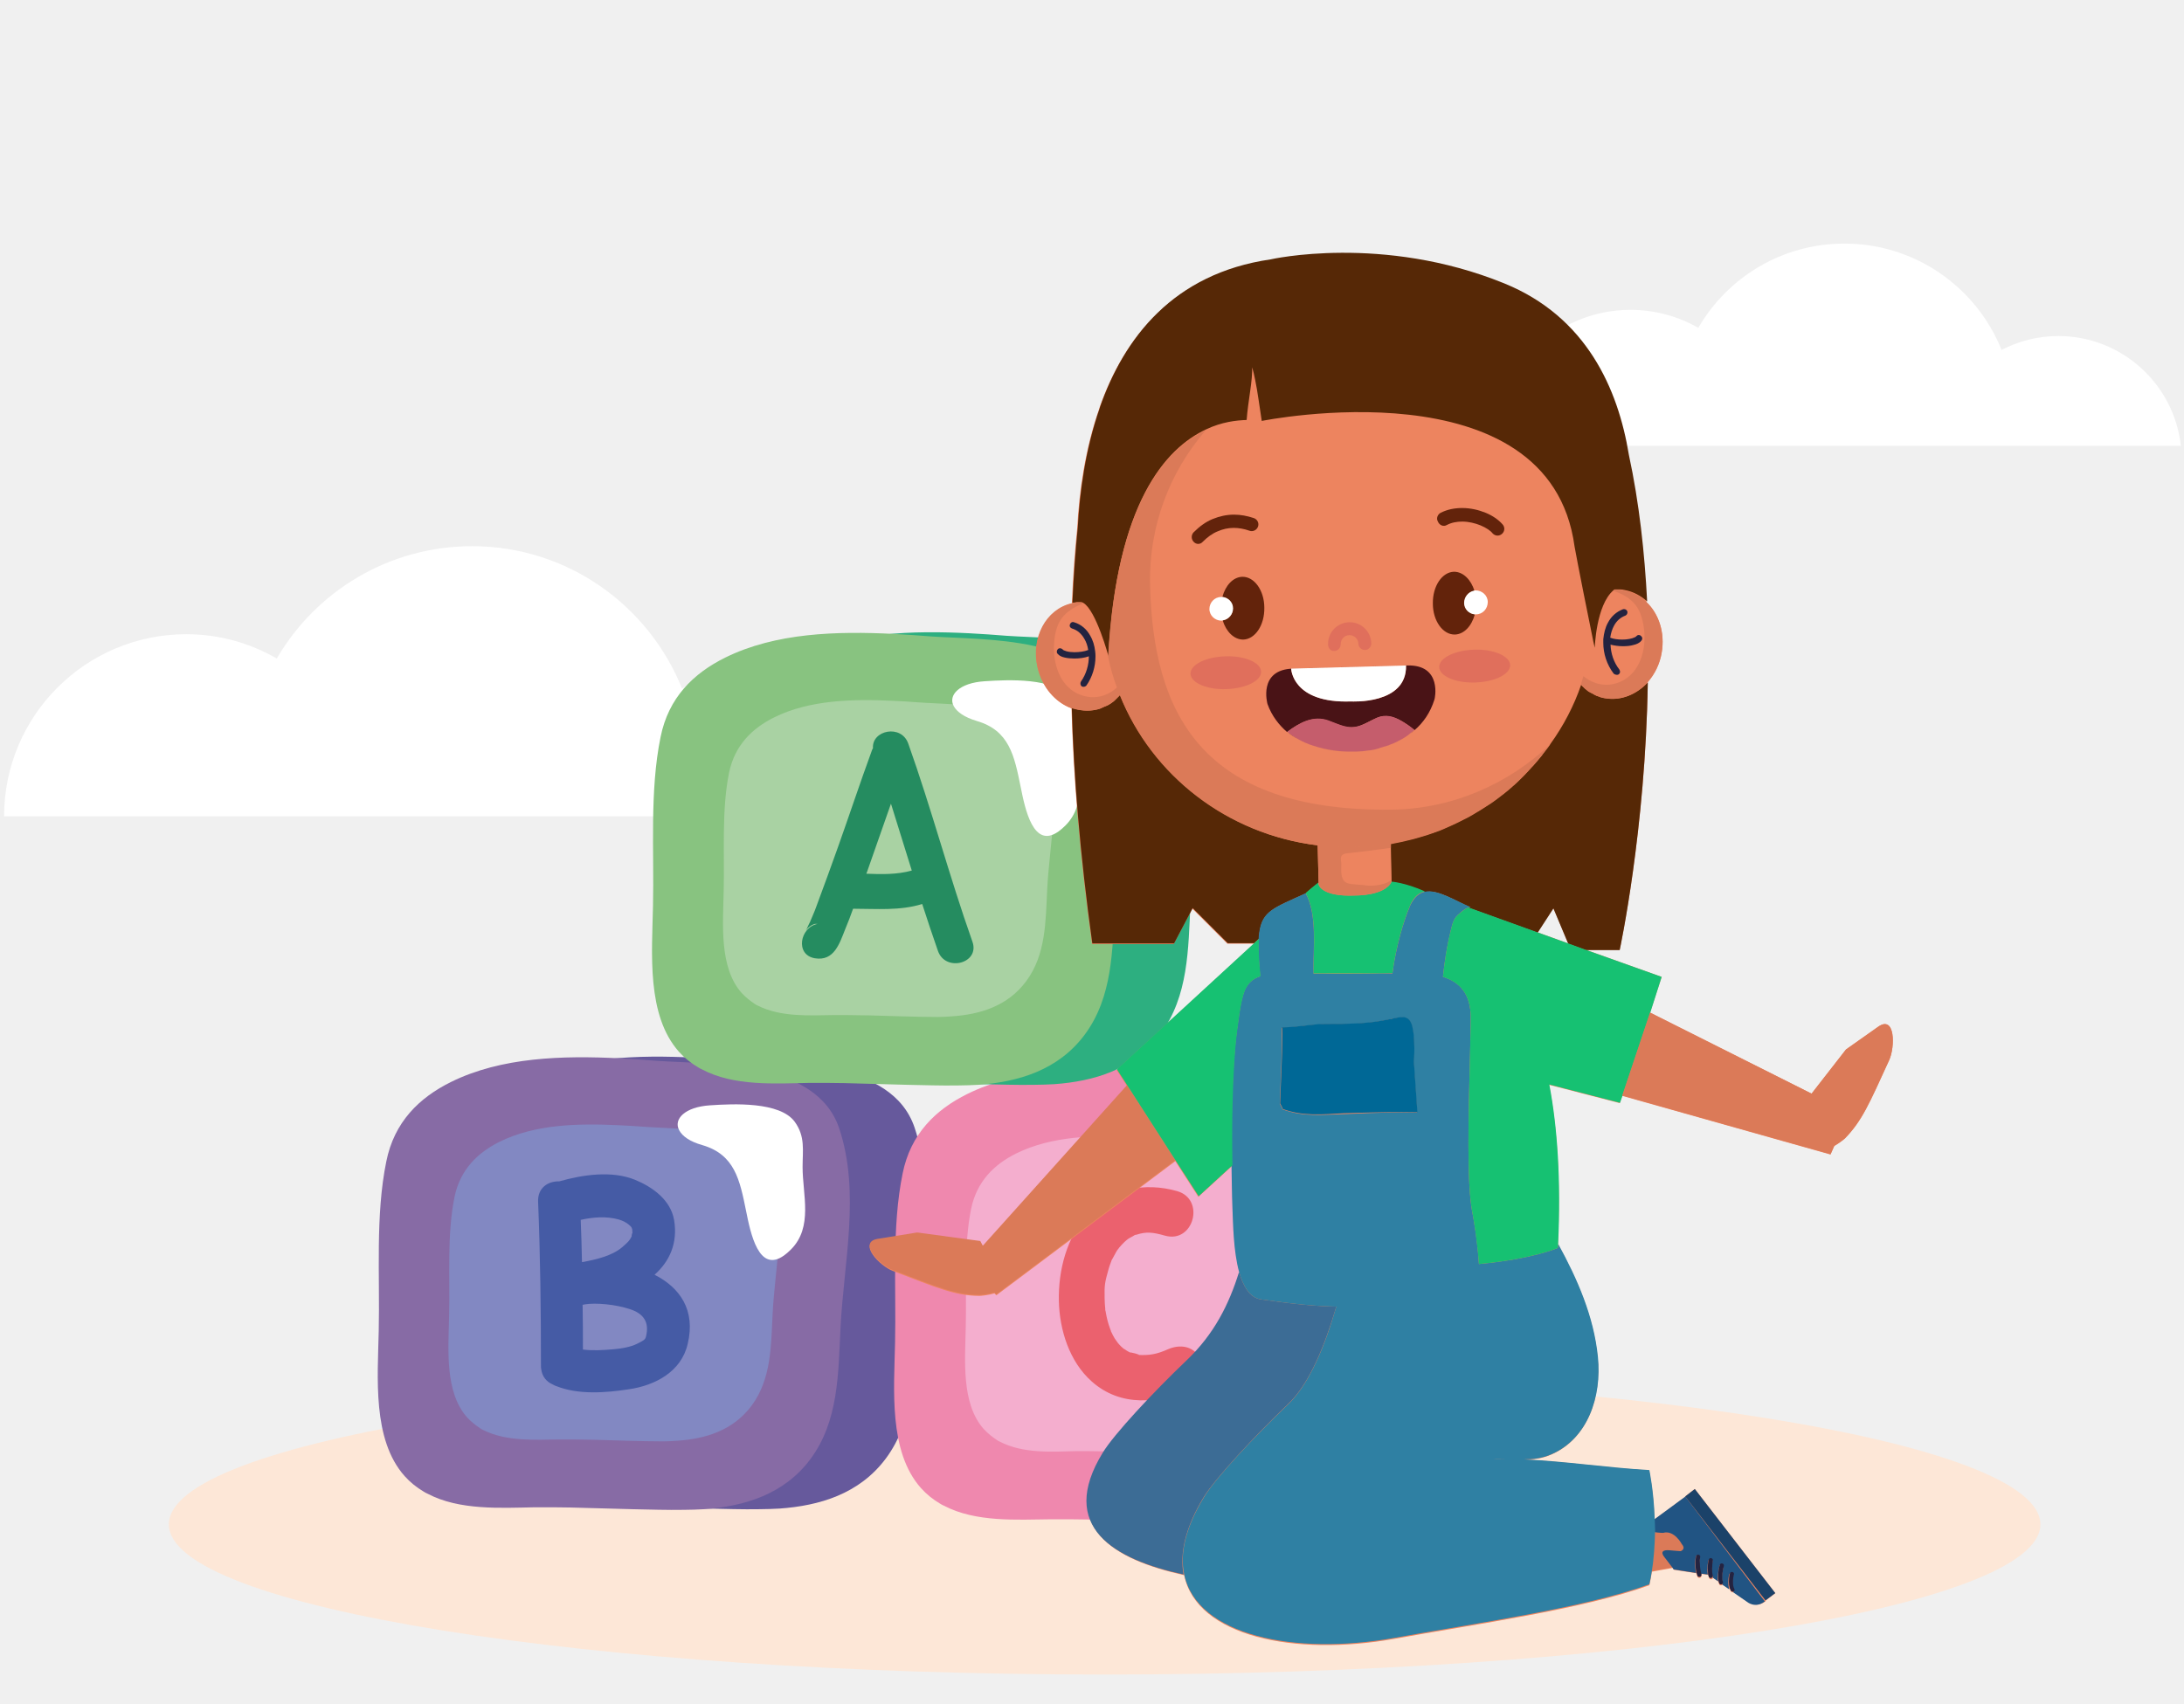
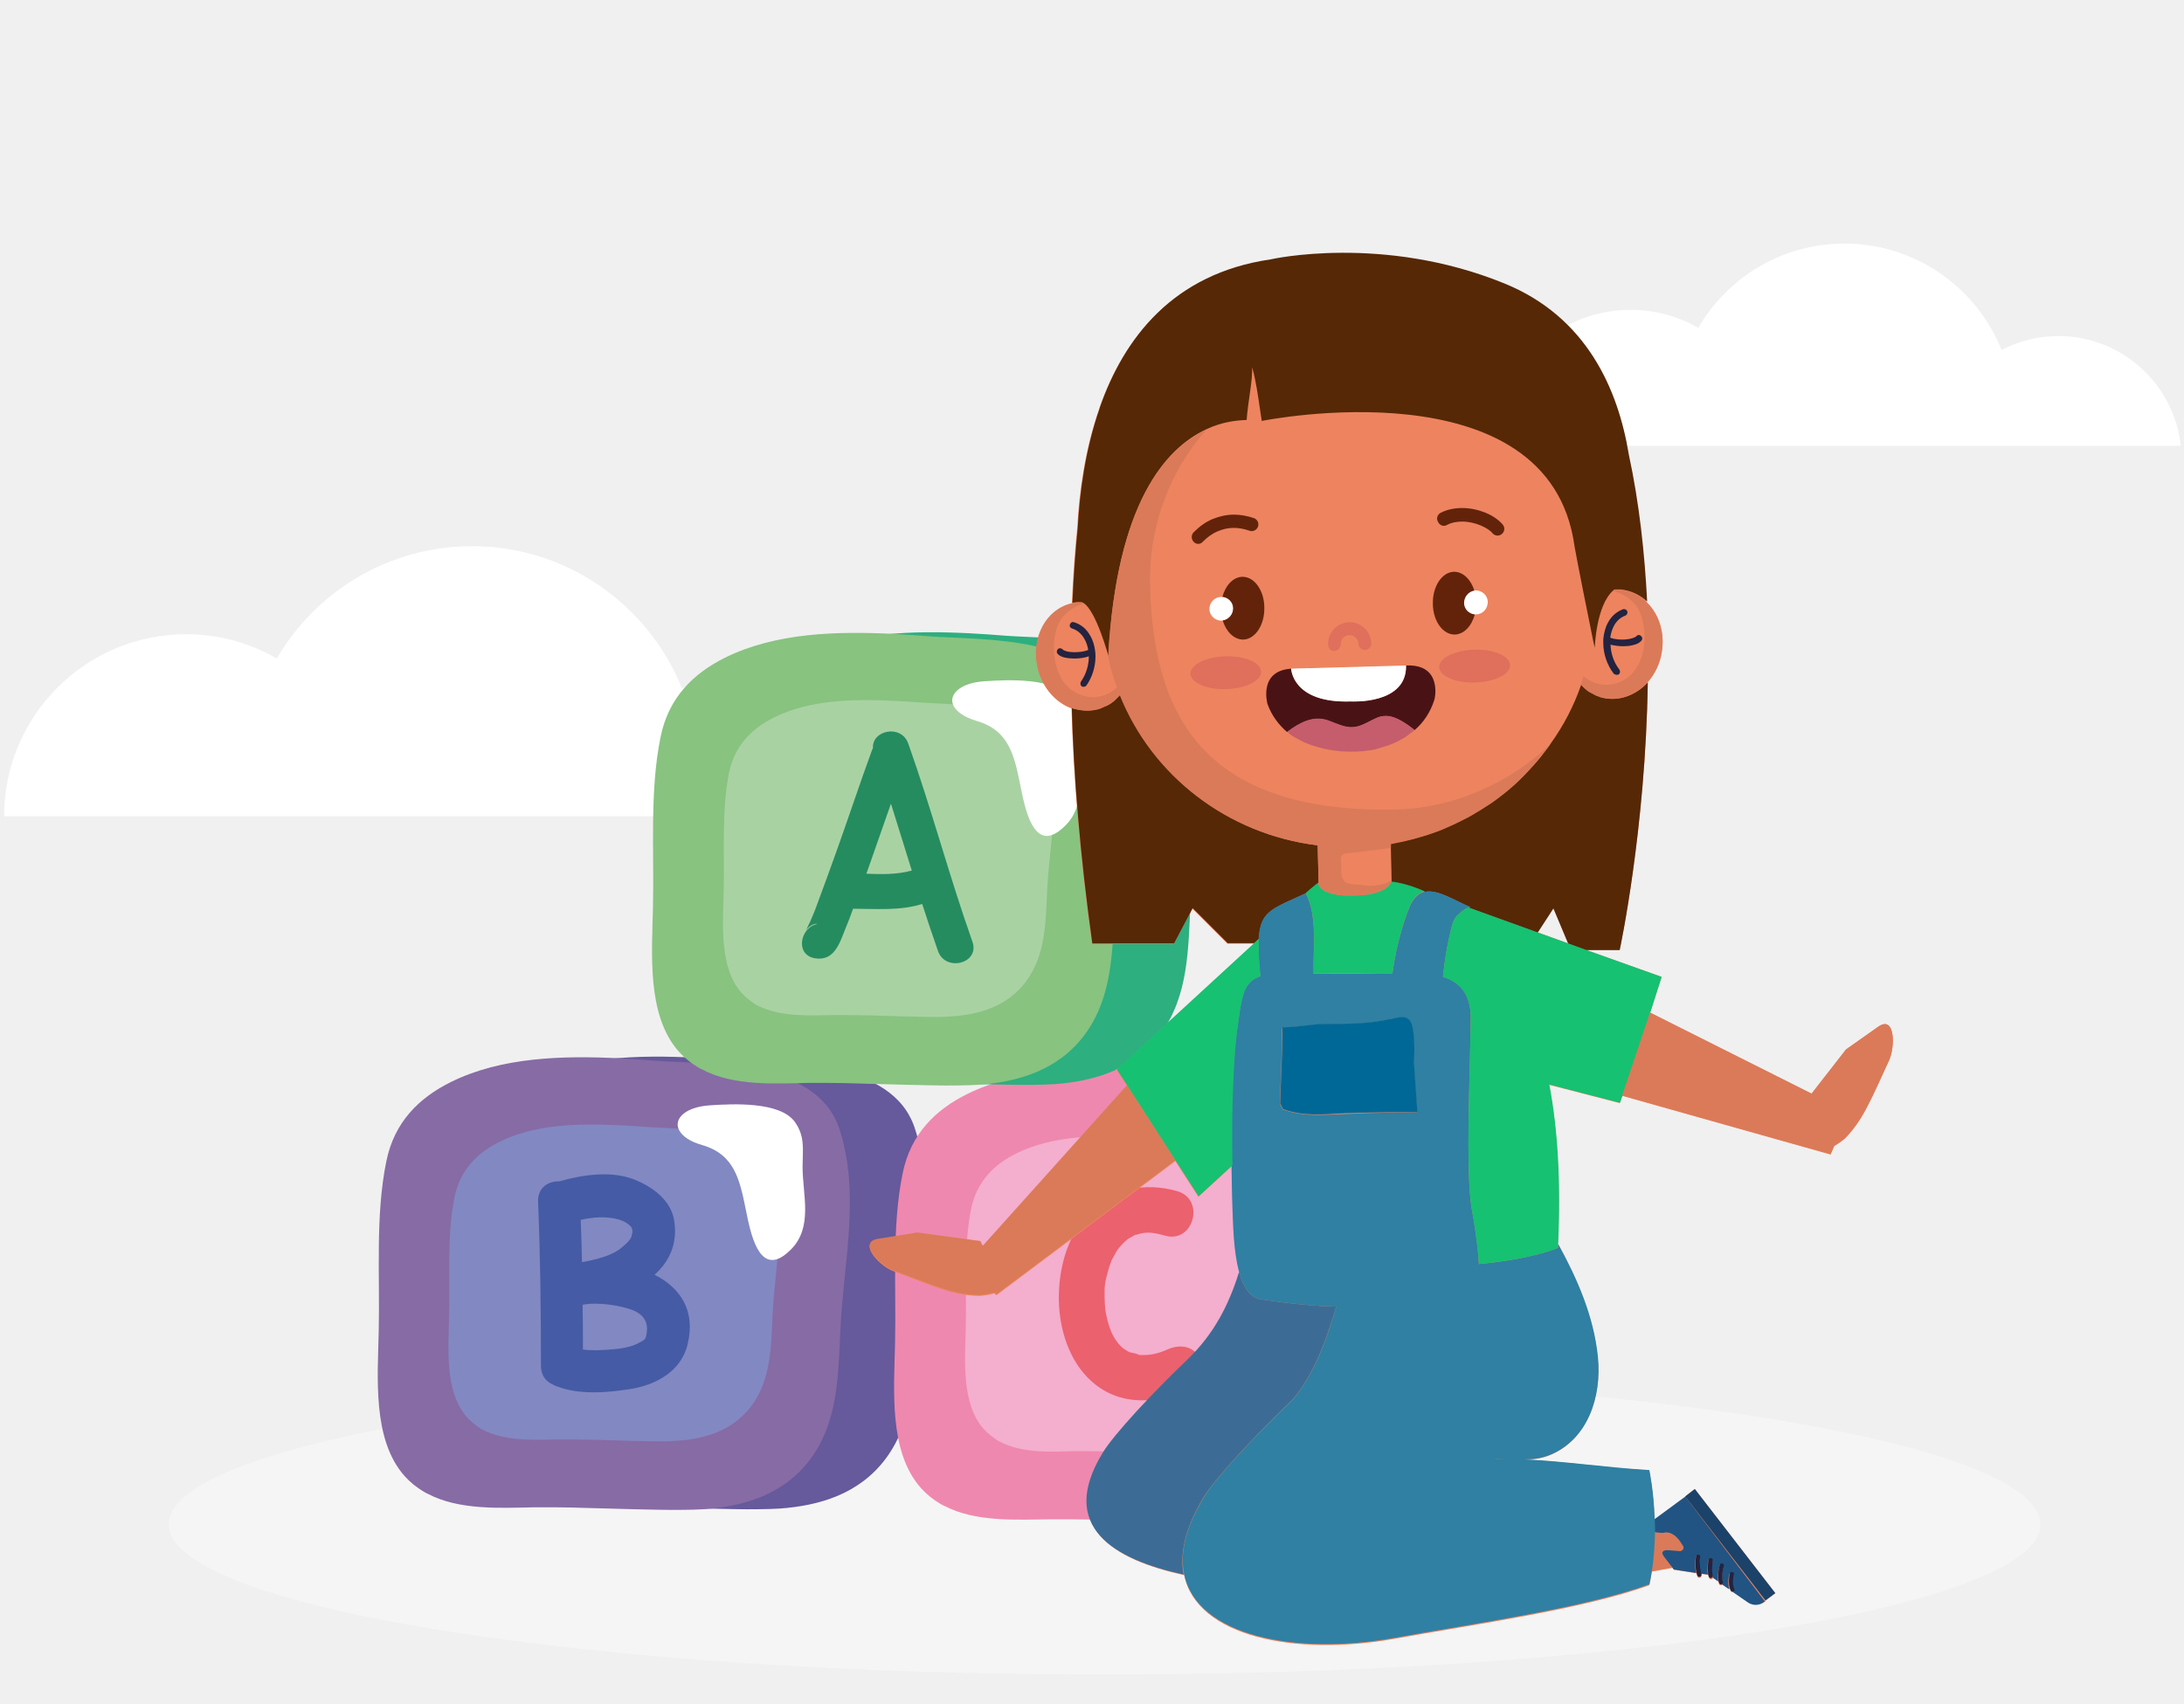
<svg xmlns="http://www.w3.org/2000/svg" version="1.1" x="0px" y="0px" viewBox="0 0 692 540" enable-background="new 0 0 692 540" xml:space="preserve">
-   <ellipse fill="#FDE7D7" cx="350" cy="483.1" rx="296.5" ry="47.6" />
+   <ellipse fill="#FFFFFF" opacity="0.35" cx="350" cy="483.1" rx="296.5" ry="47.6" />
  <g>
    <g>
      <path fill="#FFFFFF" d="M240.2,212.3c-8.7,0-16.9,2.1-24.1,5.9c-10.6-26.4-36.4-45.1-66.5-45.1c-26.4,0-49.5,14.3-61.9,35.6    c-8.5-4.9-18.2-7.7-28.7-7.7c-31.8,0-57.7,25.8-57.7,57.7H292C289.2,232.7,267.1,212.3,240.2,212.3z" />
    </g>
    <g>
      <path fill="#FFFFFF" d="M652.2,106.5c-6.5,0-12.6,1.6-18,4.4c-7.9-19.7-27.2-33.7-49.8-33.7c-19.8,0-37,10.7-46.3,26.7    c-6.3-3.6-13.6-5.7-21.5-5.7c-23.8,0-43.1,19.3-43.1,43.1H691C688.9,121.8,672.3,106.5,652.2,106.5z" />
    </g>
  </g>
  <g>
    <g>
      <path fill="#66599C" d="M193.2,477.5c2.1,0,4.2,0,6.3,0c3.4,0,6.7,0.1,10.1,0.2c4.9,0.1,9.8,0.3,14.7,0.4c5.5,0.1,11,0.3,16.4,0.2    c2.1,0,4.2-0.1,6.3-0.2c12.6-0.9,25.3-4.6,33.7-15.9c8.9-12,8.8-27,9.5-41.3c1-20.8,6.4-43.1-0.4-63.5    c-7.3-21.7-40.6-20.2-57.8-21.4c-3.8-0.3-7.8-0.6-11.8-0.8c-18-0.9-37.4-0.4-53.4,7.5c-10.1,5-18,12.7-20.5,25.2    c-3.5,17.1-2,36.2-2.4,53.6c-0.3,14.8-2.1,34.5,8.2,46.1c1.8,2,3.8,3.6,6,4.9c0.4,0.3,0.9,0.5,1.3,0.7    C169.5,478.5,182.7,477.6,193.2,477.5z" />
      <path fill="#876BA5" d="M169.3,477.7c2.1,0,4.2,0,6.3,0c3.4,0,6.7,0.1,10.1,0.2c4.9,0.1,9.8,0.3,14.7,0.4c5.5,0.1,11,0.3,16.4,0.2    c2.1,0,4.2-0.1,6.3-0.2c12.6-0.9,25.3-4.6,33.7-15.9c8.9-12,8.8-27,9.5-41.3c1-20.8,6.4-43.1-0.4-63.5    c-7.3-21.7-40.6-20.2-57.8-21.4c-3.8-0.3-7.8-0.6-11.8-0.8c-18-0.9-37.4-0.4-53.4,7.5c-10.1,5-18,12.7-20.5,25.2    c-3.5,17.1-2,36.2-2.4,53.6c-0.3,14.8-2.1,34.5,8.2,46.1c1.8,2,3.8,3.6,6,4.9c0.4,0.3,0.9,0.5,1.3,0.7    C145.5,478.7,158.7,477.9,169.3,477.7z" />
      <path fill="#8288C2" d="M177,456.2c1.5,0,2.9,0,4.4,0c2.3,0,4.7,0.1,7,0.1c3.4,0.1,6.9,0.2,10.3,0.3c3.8,0.1,7.7,0.2,11.5,0.2    c1.5,0,2.9-0.1,4.4-0.2c8.9-0.6,17.7-3.2,23.6-11.2c6.2-8.4,6.1-18.9,6.6-28.9c0.7-14.6,4.5-30.2-0.3-44.4    c-5.1-15.2-28.4-14.1-40.4-15c-2.7-0.2-5.5-0.4-8.3-0.5c-12.6-0.6-26.2-0.3-37.4,5.2c-7.1,3.5-12.6,8.9-14.4,17.6    c-2.4,11.9-1.4,25.3-1.7,37.5c-0.2,10.4-1.5,24.2,5.7,32.3c1.3,1.4,2.7,2.5,4.2,3.5c0.3,0.2,0.6,0.4,0.9,0.5    C160.4,456.9,169.7,456.3,177,456.2z" />
      <path fill="#455BA5" d="M207.4,404c4.7-4.2,7.4-9.9,6.2-17.3c-1.1-6.4-6.8-10.5-12.4-12.8c-7.4-3-16.6-1.6-24,0.5l0,0    c-3.5-0.1-6.9,2-6.7,6.5c0.7,17.2,0.9,34.4,0.9,51.7c0,0.5,0,1,0.1,1.4c0.3,2.3,1.7,3.9,3.5,4.7c0.4,0.2,0.9,0.5,1.3,0.6    c7,2.8,15.7,2.1,22.9,1c8.4-1.2,16.7-5.6,18.7-14.4C220.5,415.1,215.3,408,207.4,404z M196.1,386.5c1.4,0.4,2.5,1.1,3,1.5    c1.2,1,1.1,1.1,1.4,2.4c-0.3-1.2-0.2-0.4-0.1,0.3c-0.1,0-0.5,1.6-0.1,0.8c-0.9,1.9-1.5,2.3-3.2,3.8c-3.2,2.7-8.2,3.9-12.7,4.7    c-0.1-4.5-0.2-9-0.4-13.4C188.1,385.7,192.2,385.4,196.1,386.5z M204.7,423.5c-0.2,1.1-0.9,1.4-2.9,2.4s-4.9,1.5-7.3,1.7    c-3.4,0.3-6.7,0.5-9.8,0.1c0-4.7,0-9.5-0.1-14.2c0.2,0,0.4,0,0.6-0.1c3.6-0.6,9.9,0,14.4,1.5C203.9,416.3,205.8,419,204.7,423.5z" />
      <path fill="#FFFFFF" d="M222.5,362.9c10.3,3,11.9,11,13.9,20.9c1.4,7,4,19.8,12,14.1c0.7-0.5,1.4-1.1,2.2-1.9    c7.1-7.1,3.7-17.4,3.7-26.1c0-5.4,0.9-9.7-2.5-14.4c-4.7-6.4-19.4-5.7-26.8-5.2c-8,0.5-11.7,4.4-9.8,7.9    C216.2,360.1,218.6,361.8,222.5,362.9z" />
    </g>
    <g>
      <path fill="#ED6E9F" d="M356.9,481.2c2.1,0,4.2,0,6.3,0c3.4,0,6.7,0.1,10.1,0.2c4.9,0.1,9.8,0.3,14.7,0.4c5.5,0.1,11,0.3,16.4,0.2    c2.1,0,4.2-0.1,6.3-0.2c12.6-0.9,25.3-4.6,33.7-15.9c8.9-12,8.8-27,9.5-41.3c1-20.8,6.4-43.1-0.4-63.5    c-7.3-21.7-40.6-20.2-57.8-21.4c-3.8-0.3-7.8-0.6-11.8-0.8c-18-0.9-37.4-0.4-53.4,7.5c-10.1,5-18,12.7-20.5,25.2    c-3.5,17.1-2,36.2-2.4,53.6c-0.3,14.8-2.1,34.5,8.2,46.1c1.8,2,3.8,3.6,6,4.9c0.4,0.3,0.9,0.5,1.3,0.7    C333.1,482.3,346.3,481.4,356.9,481.2z" />
      <path fill="#EF88AE" d="M332.9,481.5c2.1,0,4.2,0,6.3,0c3.4,0,6.7,0.1,10.1,0.2c4.9,0.1,9.8,0.3,14.7,0.4c5.5,0.1,11,0.3,16.4,0.2    c2.1,0,4.2-0.1,6.3-0.2c12.6-0.9,25.3-4.6,33.7-15.9c8.9-12,8.8-27,9.5-41.3c1-20.8,6.4-43.1-0.4-63.5    c-7.3-21.7-40.6-20.2-57.8-21.4c-3.8-0.3-7.8-0.6-11.8-0.8c-18-0.9-37.4-0.4-53.4,7.5c-10.1,5-18,12.7-20.5,25.2    c-3.5,17.1-2,36.2-2.4,53.6c-0.3,14.8-2.1,34.5,8.2,46.1c1.8,2,3.8,3.6,6,4.9c0.4,0.3,0.9,0.5,1.3,0.7    C309.2,482.5,322.3,481.6,332.9,481.5z" />
      <path fill="#F4AECE" d="M340.7,459.9c1.5,0,2.9,0,4.4,0c2.3,0,4.7,0.1,7,0.1c3.4,0.1,6.9,0.2,10.3,0.3c3.8,0.1,7.7,0.2,11.5,0.2    c1.5,0,2.9-0.1,4.4-0.2c8.9-0.6,17.7-3.2,23.6-11.2c6.2-8.4,6.1-18.9,6.6-28.9c0.7-14.6,4.5-30.2-0.3-44.4    c-5.1-15.2-28.4-14.1-40.4-15c-2.7-0.2-5.5-0.4-8.3-0.5c-12.6-0.6-26.2-0.3-37.4,5.2c-7.1,3.5-12.6,8.9-14.4,17.6    c-2.4,11.9-1.4,25.3-1.7,37.5c-0.2,10.4-1.5,24.2,5.7,32.3c1.3,1.4,2.7,2.5,4.2,3.5c0.3,0.2,0.6,0.4,0.9,0.5    C324.1,460.7,333.3,460.1,340.7,459.9z" />
      <path fill="#EB616E" d="M345.9,437.8c9.2,8.2,21.1,7,31.6,2.4c3.6-1.6,4.5-6.9,2.6-10c-2.2-3.7-6.3-4.2-10-2.6    c-3.6,1.6-5.9,2-9.6,1.8c1.7,0.1-3.1-1.1-2.3-0.7c-0.6-0.3-1.2-0.6-1.7-1c-0.2-0.1-0.3-0.2-0.4-0.2c-0.3-0.2-0.5-0.5-0.8-0.7    c-0.4-0.4-0.8-0.8-1.2-1.3c0.4,0.5-0.7-1-0.9-1.3c-0.4-0.7-0.8-1.4-1.1-2.1c-0.1-0.1-0.1-0.2-0.1-0.3c-0.1-0.3-0.2-0.5-0.3-0.8    c-0.6-1.6-1-3.2-1.3-4.9c-0.1-0.5-0.1-0.7-0.2-0.9c0,0.1,0,0,0-0.4c-0.1-1.1-0.2-2.2-0.2-3.3c-0.1-4.4,0.1-5.1,1.2-9.1    c0.2-0.8,0.5-1.6,0.8-2.4c0.1-0.1,0.1-0.3,0.1-0.3c0.1-0.3,0.2-0.5,0.4-0.8c0.4-0.7,0.8-1.5,1.2-2.2c0.2-0.3,0.4-0.7,0.7-1    c0.1-0.1,0.2-0.2,0.2-0.3l0.1-0.1c0.5-0.6,1.1-1.2,1.6-1.7c0.3-0.2,0.5-0.5,0.8-0.7c0.6-0.5,1.3-0.8,2-1.2    c0.1-0.1,0.2-0.1,0.3-0.2c0.2-0.1,0.4-0.2,0.7-0.2c3.1-1,5.1-0.8,9,0.3c9.1,2.6,12.9-11.5,3.9-14.1c-10.2-2.9-20.9-0.9-28.2,7.1    c-6.8,7.4-9.5,17.9-9.3,27.7C335.7,421.4,338.8,431.5,345.9,437.8z" />
      <path fill="#FFFFFF" d="M386.1,366.7c10.3,3,11.9,11,13.9,20.9c1.4,7,4,19.8,12,14.1c0.7-0.5,1.4-1.1,2.2-1.9    c7.1-7.1,3.7-17.4,3.7-26.1c0-5.4,0.9-9.7-2.5-14.4c-4.7-6.4-19.4-5.7-26.8-5.2c-8,0.5-11.7,4.4-9.8,7.9    C379.9,363.8,382.2,365.5,386.1,366.7z" />
    </g>
    <g>
      <path fill="#2DAF80" d="M280.2,343c2.1,0,4.2,0,6.3,0c3.4,0,6.7,0.1,10.1,0.2c4.9,0.1,9.8,0.3,14.7,0.4c5.5,0.1,11,0.3,16.4,0.2    c2.1,0,4.2-0.1,6.3-0.2c12.6-0.9,25.3-4.6,33.7-15.9c8.9-12,8.8-27,9.5-41.3c1-20.8,6.4-43.1-0.4-63.5    c-7.3-21.7-40.6-20.2-57.8-21.4c-3.8-0.3-7.8-0.6-11.8-0.8c-18-0.9-37.4-0.4-53.4,7.5c-10.1,5-18,12.7-20.5,25.2    c-3.5,17.1-2,36.2-2.4,53.6c-0.3,14.8-2.1,34.5,8.2,46.1c1.8,2,3.8,3.6,6,4.9c0.4,0.3,0.9,0.5,1.3,0.7    C256.5,344,269.7,343.2,280.2,343z" />
      <path fill="#88C380" d="M256.2,343.2c2.1,0,4.2,0,6.3,0c3.4,0,6.7,0.1,10.1,0.2c4.9,0.1,9.8,0.3,14.7,0.4c5.5,0.1,11,0.3,16.4,0.2    c2.1,0,4.2-0.1,6.3-0.2c12.6-0.9,25.3-4.6,33.7-15.9c8.9-12,8.8-27,9.5-41.3c1-20.8,6.4-43.1-0.4-63.5    c-7.3-21.7-40.6-20.2-57.8-21.4c-3.8-0.3-7.8-0.6-11.8-0.8c-18-0.9-37.4-0.4-53.4,7.5c-10.1,5-18,12.7-20.5,25.2    c-3.5,17.1-2,36.2-2.4,53.6c-0.3,14.8-2.1,34.5,8.2,46.1c1.8,2,3.8,3.6,6,4.9c0.4,0.3,0.9,0.5,1.3,0.7    C232.5,344.3,245.7,343.4,256.2,343.2z" />
      <path fill="#A9D2A3" d="M264,321.7c1.5,0,2.9,0,4.4,0c2.3,0,4.7,0.1,7,0.1c3.4,0.1,6.9,0.2,10.3,0.3c3.8,0.1,7.7,0.2,11.5,0.2    c1.5,0,2.9-0.1,4.4-0.2c8.9-0.6,17.7-3.2,23.6-11.2c6.2-8.4,6.1-18.9,6.6-28.9c0.7-14.6,4.5-30.2-0.3-44.4    c-5.1-15.2-28.4-14.1-40.4-15c-2.7-0.2-5.5-0.4-8.3-0.5c-12.6-0.6-26.2-0.3-37.4,5.2c-7.1,3.5-12.6,8.9-14.4,17.6    c-2.4,11.9-1.4,25.3-1.7,37.5c-0.2,10.4-1.5,24.2,5.7,32.3c1.3,1.4,2.7,2.5,4.2,3.5c0.3,0.2,0.6,0.4,0.9,0.5    C247.4,322.4,256.6,321.8,264,321.7z" />
      <path fill="#258C60" d="M287.8,235.7c-2.2-6.3-11.6-4.3-11.2,1.4c-0.2,0.3-0.3,0.6-0.4,0.9c-3.7,10.1-7.1,20.4-10.7,30.5    c-2.2,6.1-4.4,12.3-6.7,18.4c-0.4,1.1-0.8,2.2-1.3,3.3c-0.2,0.5-0.4,1-0.6,1.4c-0.1,0.3-0.2,0.4-0.2,0.5c0,0,0,0.1-0.1,0.2    c-0.3,0.6-0.6,1.2-0.9,1.9c-0.1,0.2-0.2,0.4-0.3,0.6c-0.1,0.1-0.1,0.2-0.2,0.3c0.7-1.1,1.7-1.9,3-2.3c0.3,0,0.6,0,0.9,0    c-5.6,1-7.3,9.8-0.9,10.9c6.1,1,7.8-4.7,9.6-9.2c0.9-2.1,1.7-4.3,2.5-6.5c7.3,0,14.8,0.7,21.9-1.5c1.6,5,3.3,10,5,14.9    c2.4,6.8,13.4,3.9,10.9-3C300.8,277.8,295.2,256.5,287.8,235.7z M274.5,276.9c0.1-0.3,0.2-0.6,0.3-0.8c2.5-7.1,5-14.3,7.5-21.4    c2.2,7,4.4,14.1,6.6,21.2C284.2,277.2,279.3,277.1,274.5,276.9z" />
      <path fill="#FFFFFF" d="M309.5,228.5c10.3,3,11.9,11,13.9,20.9c1.4,7,4,19.8,12,14.1c0.7-0.5,1.4-1.1,2.2-1.9    c7.1-7.1,3.7-17.4,3.7-26.1c0-5.4,0.9-9.7-2.5-14.4c-4.7-6.4-19.4-5.7-26.8-5.2c-8,0.5-11.7,4.4-9.8,7.9    C303.2,225.6,305.5,227.3,309.5,228.5z" />
    </g>
  </g>
  <g>
    <path fill="#ED845F" d="M595.1,325.4l-10.2,7.2l-10.9,14l-51.2-25.7l3.7-11.3l-24.1-8.6h10.8c0,0,8.2-38,8.9-84.8   c2.2-2.5,3.8-5.7,4.4-9.3c1.1-6.3-0.9-12.3-4.8-16c-0.8-15.4-2.5-31.2-5.8-46.5c-3.4-20.8-13.4-43.7-39.5-54.3   c-38.6-15.7-74-7.6-74-7.6c-30.9,4.5-46.4,24.9-54.1,46.9l0,0c0,0,0,0,0,0.1c-4.6,13.1-6.4,26.8-7,37.9c-0.7,7-1.3,14.9-1.7,23.9   c-8.1,1.9-12.9,10.9-10.8,20.2c1.4,6.3,5.6,11.1,10.7,13c0.6,21.1,2.5,45.9,6.5,74.7h25.9l5.9-11.2l11.1,11.1h8.4l-43.5,40l3.3,5.1   l-45.7,50.9c-0.5-0.9-0.8-1.5-0.8-1.5l-20-2.7l-12.4,2c-6.5,1,0.5,8.3,4.7,9.9c14.4,5.5,19.6,7.8,27.4,7.9c0.4,0,2.8-0.2,4.8-0.8   l0.6,0.6l56.7-42.5l7.3,11.3l10.7-9.8c0.1,4.2,0.1,8.8,0.3,13.7c0.2,4.9,0.3,13.5,2.1,20.1c-3.2,10.3-7.9,19.7-16.6,28   c-10.6,10.1-23.1,23.5-26.6,29.3c-14.4,23.5,3.6,33.8,25.6,38.6c4,19.5,35.1,25.8,66.5,20.2c25.3-4.6,60-9.4,80.9-17   c0.3-1.4,0.6-2.8,0.8-4.3l6.6-1.2l0.4,0.6l7.1,1.1c0.1,0.4,0.2,0.7,0.3,1c0.1,0.4,0.5,0.5,0.9,0.4c0.3-0.1,0.5-0.5,0.4-0.9   c0-0.1-0.1-0.2-0.1-0.3l2.3,0.3c0,0.3,0.1,0.6,0.2,0.9c0.1,0.4,0.5,0.6,0.8,0.5s0.4-0.3,0.5-0.5l1.7,1.2c0,0.3,0.1,0.5,0.2,0.8   c0.1,0.4,0.5,0.5,0.8,0.4c0.2,0,0.3-0.2,0.4-0.3l2.2,1.5c0.1,0.3,0.2,0.5,0.3,0.7c0.2,0.3,0.6,0.4,0.9,0.3c0,0,0.1,0,0.1-0.1   l4.5,3.1c0,0,2.6,2.2,5.6-0.2l-0.1-0.1l3.1-2.4l-25.5-33l-3.1,2.4l0.1,0.1l-9.8,7.2c-0.3-9.1-1.7-15.6-1.7-15.6   c-13.7-0.8-26.4-2.8-39.8-3.4c3,0,5.9-0.3,9-1.7c11.2-5,15.8-18,14.5-30.8s-6.5-24.7-12.6-35.8c0.9-20.2-0.2-36.8-2.8-50.5   l22.4,5.8l0.8-2.3l66,18.6l1.2-2.7c1.6-0.9,3.2-2.2,3.4-2.4c5.4-5.6,7.6-10.8,14-24.8C600.5,331.7,600.5,321.6,595.1,325.4z    M487.2,295.5l5-7.7l4.7,11.2L487.2,295.5z M472.8,462.3c1.7-0.1,3.4,0,5,0C476.2,462.3,474.5,462.3,472.8,462.3z" />
    <g>
      <path fill="#562806" d="M341.2,190.8c0.1,0,0.2,0,0.4,0c0.1,0,0.2,0,0.2,0l0,0c0.2,0,0.4,0,0.6,0c0.3,0,0.6,0.1,0.9,0.3    c4,2.4,7.9,16.8,7.9,16.8s0,0,0-0.1c2.6-48.4,18.1-65.7,30.9-71.7c5-2.4,9.7-2.9,12.9-3c0.4-5.8,2-12.9,1.7-16.7    c0.4,1.1,0.7,2.5,1,4c0.8,3.8,1.4,8.7,2.1,13.1v-0.1c0,0,91.2-18.5,99.1,39.8c0,0,1.1,6.3,5.6,28.4c0.2,1.2,0.5,2.4,0.8,3.7    c0,0,0.4-13.5,5.9-18.2c0.1-0.1,0.3-0.2,0.4-0.3l0,0c0.1,0,0.2,0,0.3,0c0.4,0,0.7,0,1.1,0c0.1,0,0.2,0,0.4,0    c0.5,0,0.9,0.1,1.4,0.2c2.7,0.5,5.1,1.8,7.1,3.6c-0.8-15.4-2.5-31.2-5.8-46.5c-3.4-20.8-13.4-43.7-39.5-54.3    c-38.6-15.7-74-7.6-74-7.6c-30.9,4.5-46.4,24.9-54.1,46.9c0,0,0,0,0,0.1c-4.6,13.1-6.4,26.8-7,37.9c-0.7,7-1.3,14.9-1.7,23.9    c0.1,0,0.1,0,0.2,0C340.3,191,340.7,190.9,341.2,190.8z" />
      <path fill="#562806" d="M399.1,295.4c1-6.7,4.4-7.6,14.7-12.3l0,0c1.3-1.2,2.6-2.3,4-3.3l-0.3-11.9c-28.5-3.5-52.4-22.2-62.6-47.6    c-0.1,0.1-0.1,0.1-0.2,0.2c-0.2,0.2-0.4,0.4-0.6,0.6c-0.1,0.1-0.3,0.3-0.4,0.4c-0.2,0.2-0.4,0.4-0.6,0.6c-0.2,0.1-0.3,0.3-0.5,0.4    c-0.2,0.2-0.5,0.3-0.7,0.5c-0.2,0.1-0.3,0.2-0.5,0.3c-0.3,0.2-0.5,0.3-0.8,0.4c-0.2,0.1-0.3,0.2-0.5,0.2c-0.3,0.1-0.6,0.3-0.9,0.4    c-0.1,0.1-0.3,0.1-0.4,0.2c-0.5,0.2-0.9,0.3-1.4,0.4c-2.7,0.6-5.3,0.3-7.8-0.6c0.6,21.1,2.5,45.9,6.5,74.7H372l5.9-11.2l11.1,11.1    h8.4l1.5-1.4C398.9,296.8,399,296.1,399.1,295.4z" />
      <path fill="#562806" d="M508.7,221.3c-0.5-0.1-1-0.2-1.4-0.3c-0.2,0-0.3-0.1-0.5-0.2c-0.3-0.1-0.6-0.2-0.9-0.3    c-0.2-0.1-0.4-0.2-0.6-0.3s-0.5-0.2-0.7-0.4c-0.2-0.1-0.4-0.2-0.6-0.3s-0.4-0.3-0.7-0.4c-0.2-0.1-0.4-0.3-0.5-0.4    c-0.2-0.2-0.4-0.3-0.6-0.5s-0.3-0.3-0.5-0.5s-0.4-0.3-0.5-0.5c-0.1-0.1-0.2-0.2-0.2-0.2c-2.3,6.7-5.6,13-9.7,18.7l0,0    c-0.1,0.1-0.1,0.2-0.2,0.3c-0.7,1-1.5,2-2.3,3c-0.1,0.1-0.2,0.2-0.2,0.3c-0.9,1.1-1.8,2.2-2.8,3.3c-0.1,0.1-0.2,0.2-0.3,0.3    c-0.8,0.9-1.7,1.8-2.5,2.7c-0.3,0.3-0.5,0.5-0.8,0.8c-0.7,0.7-1.5,1.4-2.2,2.1c-0.3,0.3-0.6,0.6-0.9,0.8c-0.8,0.7-1.6,1.3-2.4,2    c-0.3,0.2-0.6,0.5-0.9,0.7c-1,0.8-2,1.5-3.1,2.3c-0.1,0.1-0.2,0.1-0.3,0.2c-1.2,0.8-2.4,1.6-3.6,2.3c-0.2,0.2-0.5,0.3-0.7,0.4    c-0.9,0.6-1.9,1.1-2.9,1.7c-0.4,0.2-0.8,0.4-1.2,0.6c-0.9,0.5-1.7,0.9-2.6,1.3c-0.4,0.2-0.9,0.4-1.3,0.6c-0.9,0.4-1.8,0.8-2.7,1.2    c-0.4,0.2-0.8,0.3-1.2,0.5c-1.2,0.5-2.4,0.9-3.7,1.3c-0.1,0-0.2,0.1-0.3,0.1c-1.4,0.4-2.7,0.9-4.1,1.2c-0.4,0.1-0.8,0.2-1.2,0.3    c-1,0.3-2,0.5-3,0.7c-0.5,0.1-1,0.2-1.5,0.3c-0.6,0.1-1.1,0.2-1.7,0.3v1.4l0.2,10.2l0,0v0.3v0.4c0,0,4.4,0.3,10.6,3.1    c4.1-0.9,9.3,2.7,14.5,4.9c-0.2-0.1-0.4,0-0.7,0.1l21.9,7.9l5-7.7l4.7,11.2l5.5,2h10.8c0,0,8.2-38,8.9-84.8    C518.7,220,513.7,222.1,508.7,221.3z" />
      <path fill="#DB7A58" d="M528.9,491.3l3.7,0.3c0,0,1.7-0.6,0.4-2.2c0,0-2.4-4.7-5.9-3.6c0,0-1.3,0-2.8-0.1c0,3.9-0.3,8-1,12.2    l6.6-1.2l-2.6-3.4C527.3,493.4,525.4,491.1,528.9,491.3z" />
      <path fill="#215483" d="M527,485.8c3.5-1,5.9,3.6,5.9,3.6c1.4,1.6-0.4,2.2-0.4,2.2l-3.7-0.3c-3.5-0.2-1.5,2.1-1.5,2.1l2.6,3.4    l0.4,0.6l7.1,1.1c-0.2-0.9-0.3-1.9-0.3-2.9c0-0.7,0.1-1.5,0.2-2.2c0.1-0.4,0.4-0.6,0.8-0.5c0.4,0.1,0.6,0.4,0.5,0.8    c-0.1,0.6-0.2,1.3-0.2,1.9c0,1.2,0.2,2.3,0.4,3.1l2.3,0.3c-0.1-0.6-0.1-1.2-0.1-1.7c0-1,0.1-1.9,0.3-2.7c0.1-0.4,0.4-0.6,0.8-0.5    c0.4,0.1,0.6,0.4,0.5,0.8c-0.1,0.7-0.2,1.6-0.2,2.5c0,0.8,0.1,1.7,0.3,2.3c0,0.1,0,0.2,0,0.3l1.7,1.2c-0.1-0.4-0.1-0.8-0.1-1.3    c0-1.3,0.3-2.7,0.5-3.6c0.1-0.4,0.5-0.6,0.8-0.5c0.4,0.1,0.6,0.5,0.5,0.8c-0.2,0.9-0.5,2.1-0.5,3.3c0,0.6,0.1,1.2,0.2,1.7    c0.1,0.2,0,0.4-0.1,0.6l2.2,1.5c-0.2-0.7-0.3-1.4-0.3-2.1c0-1,0.1-1.9,0.3-2.6c0.1-0.4,0.5-0.6,0.8-0.5c0.4,0.1,0.6,0.5,0.5,0.8    c-0.2,0.6-0.3,1.4-0.3,2.3c0,0.8,0.1,1.7,0.4,2.2c0.2,0.3,0.1,0.6-0.2,0.8l4.5,3.1c0,0,2.6,2.2,5.6-0.2l-0.1-0.1l0,0L534,474.3    l-9.8,7.2c0,1.3,0.1,2.7,0.1,4.1C525.7,485.8,527,485.8,527,485.8z" />
      <polygon fill="#1B4269" points="559.4,507.2 562.5,504.9 537,471.9 533.9,474.3 534,474.3   " />
      <path fill="#242340" d="M538.7,493.5c0.1-0.4-0.2-0.7-0.5-0.8c-0.4-0.1-0.7,0.2-0.8,0.5c-0.1,0.7-0.2,1.4-0.2,2.2    c0,1,0.1,2,0.3,2.9c0.1,0.4,0.2,0.7,0.3,1c0.1,0.4,0.5,0.5,0.9,0.4c0.3-0.1,0.5-0.5,0.4-0.9c0-0.1-0.1-0.2-0.1-0.3    c-0.2-0.8-0.4-2-0.4-3.1C538.5,494.7,538.6,494.1,538.7,493.5z" />
      <path fill="#242340" d="M542.5,497.1c0-0.9,0.1-1.8,0.2-2.5c0.1-0.4-0.2-0.7-0.5-0.8c-0.4-0.1-0.7,0.2-0.8,0.5    c-0.2,0.8-0.3,1.8-0.3,2.7c0,0.6,0.1,1.2,0.1,1.7c0,0.3,0.1,0.6,0.2,0.9c0.1,0.4,0.5,0.6,0.8,0.5s0.4-0.3,0.5-0.5    c0-0.1,0-0.2,0-0.3C542.5,498.8,542.5,498,542.5,497.1z" />
      <path fill="#242340" d="M545.9,501.3c-0.2-0.5-0.2-1.1-0.2-1.7c0-1.2,0.3-2.4,0.5-3.3c0.1-0.4-0.1-0.7-0.5-0.8    c-0.4-0.1-0.7,0.1-0.8,0.5c-0.3,1-0.5,2.3-0.5,3.6c0,0.4,0,0.8,0.1,1.3c0,0.3,0.1,0.5,0.2,0.8c0.1,0.4,0.5,0.5,0.8,0.4    c0.2,0,0.3-0.2,0.4-0.3C545.9,501.7,546,501.5,545.9,501.3z" />
      <path fill="#242340" d="M549.5,503.5c-0.3-0.5-0.4-1.3-0.4-2.2c0-0.8,0.1-1.7,0.3-2.3c0.1-0.4-0.1-0.7-0.5-0.8    c-0.4-0.1-0.7,0.1-0.8,0.5c-0.2,0.7-0.3,1.6-0.3,2.6c0,0.7,0.1,1.4,0.3,2.1c0.1,0.3,0.2,0.5,0.3,0.7c0.2,0.3,0.6,0.4,0.9,0.3    c0,0,0.1,0,0.1-0.1C549.6,504.2,549.7,503.8,549.5,503.5z" />
      <path fill="#3C6C95" d="M381.5,474.3c3.6-5.8,16-19.2,26.6-29.3c6.9-6.5,11.8-19,15.3-30.9c-6-0.1-13.6-0.8-23.9-2.3    c-3.5-0.5-5.6-4.1-6.9-8.7c-3.2,10.3-7.9,19.7-16.6,28c-10.6,10.1-23.1,23.5-26.6,29.3C335,483.9,353,494.2,375,499    C373.8,492.3,375.5,484.1,381.5,474.3z" />
      <path fill="#2F80A3" d="M468.6,400.6c-0.4-6.8-1.7-14.5-2.1-16.4c-1.8-9.1-1.2-30.9-0.8-47c0.2-6,0.3-11.3,0.3-14.7    c0-7.4-3.4-11.3-8.8-12.9c0.5-4.8,1.2-9.5,2.4-14.4c0.4-1.6,0.7-3.2,1.7-4.6c0.5-0.6,2.6-2.6,4-3c0.3-0.1,0.6-0.1,0.7-0.1    c-5.2-2.2-10.5-5.7-14.5-4.9c-1.8,0.4-3.4,1.7-4.7,4.4c0,0.1-0.1,0.2-0.1,0.3c-1.8,4.1-4.4,12.6-5.5,21.2c-2.9,0-5.8,0-8.7,0.1    c-4.2,0-8.3,0.1-12.5,0c-1.3,0-2.5,0-3.8,0c-0.2-8.1,1.3-18.5-2.5-25.5l0,0c-10.3,4.7-13.7,5.6-14.7,12.3    c-0.1,0.7-0.2,1.3-0.2,2.1c-0.1,1.7-0.1,3.6,0,5.5c0.1,2.2,0.3,4.4,0.5,6.4c-2.4,0.8-3.9,2.2-4.9,4.4c-0.4,1-0.7,2.1-1,3.3    c-0.6,2.5-0.9,5.7-1.5,9.6c0,0-2,13.4-1.7,42.6l0,0c0.1,4.2,0.1,8.8,0.3,13.7c0.2,4.9,0.3,13.5,2.1,20.1c1.3,4.6,3.4,8.2,6.9,8.7    c10.3,1.5,17.8,2.2,23.9,2.3C420,426,415,438.5,408.2,445c-10.6,10.1-23.1,23.5-26.6,29.3c-6,9.8-7.8,18-6.4,24.6    c4,19.5,35.1,25.8,66.5,20.2c25.3-4.6,60-9.4,80.9-17c0.3-1.4,0.6-2.8,0.8-4.3c0.7-4.2,0.9-8.4,1-12.2c0-1.4,0-2.8-0.1-4.1    c-0.3-9.1-1.7-15.6-1.7-15.6c-13.7-0.8-26.4-2.8-39.8-3.4c3,0,5.9-0.3,9-1.7c11.2-5,15.8-18,14.5-30.8s-6.5-24.7-12.6-35.8    c0,0.4,0,0.8-0.1,1.3C493.6,395.5,485.8,399,468.6,400.6z M406.4,351.6c-0.3-0.7-0.6-1.3-0.9-1.8c0-0.9,0.3-7,0.5-12.7    c0.2-5.8,0.3-11.4,0-11.4c3.2,0,6.3-0.5,9.4-0.8c1.5-0.1,3-0.3,4.5-0.3c7.1,0,13.5,0,20.3-1.5c0.3-0.1,0.7-0.2,1-0.2    c3.1-0.7,5.4-1.1,6.2,2.5c0.4,1.8,0.6,3.6,0.6,5.5s-0.1,3.8-0.1,5.7l1.1,16c-7.4-0.1-9.7-0.1-23.3,0.5    C418.6,353.3,413,354,406.4,351.6z M472.8,462.3c1.7-0.1,3.4,0,5,0C476.2,462.3,474.5,462.3,472.8,462.3z" />
      <path fill="#DB7A58" d="M311.4,394.8c-0.5-0.9-0.8-1.5-0.8-1.5l-20-2.7l-12.4,2c-6.5,1,0.5,8.3,4.7,9.9    c14.4,5.5,19.6,7.8,27.4,7.9c0.4,0,2.8-0.2,4.8-0.8l0.6,0.6l56.7-42.5l-15.3-23.8L311.4,394.8z" />
      <path fill="#16C172" d="M429.4,283.8c-11.2,0.5-11.7-3.7-11.7-3.7v-0.4c-1.4,1.1-2.7,2.2-4,3.3c3.8,7.1,2.4,17.4,2.5,25.5    c1.3,0,2.5,0,3.8,0c4.2,0,8.3,0,12.5,0c2.9,0,5.8,0,8.7-0.1c1.1-8.5,3.7-17.1,5.5-21.2c0-0.1,0.1-0.2,0.1-0.3    c1.2-2.7,2.8-4,4.7-4.4c-6.3-2.8-10.6-3.1-10.6-3.1C438.8,284,429.4,283.8,429.4,283.8z" />
      <path fill="#16C172" d="M392,326.7c0.5-3.9,0.9-7,1.5-9.6c0.3-1.3,0.6-2.4,1-3.3c1-2.2,2.4-3.6,4.9-4.4c-0.2-2-0.4-4.2-0.5-6.4    c-0.1-1.9-0.1-3.8,0-5.5l-1.5,1.4l-43.5,40l3.3,5.1l15.3,23.8l7.3,11.3l10.7-9.8l0,0C390,340.1,392,326.7,392,326.7z" />
      <path fill="#DB7A58" d="M347.3,224.9c0.5-0.1,1-0.2,1.4-0.4c0.1,0,0.3-0.1,0.4-0.2c0.3-0.1,0.6-0.2,0.9-0.4    c0.2-0.1,0.3-0.2,0.5-0.2c0.3-0.1,0.5-0.3,0.8-0.4c0.2-0.1,0.3-0.2,0.5-0.3c0.2-0.2,0.5-0.3,0.7-0.5c0.2-0.1,0.3-0.2,0.5-0.4    s0.4-0.4,0.6-0.6c0.1-0.1,0.3-0.3,0.4-0.4c0.2-0.2,0.4-0.4,0.6-0.6c0.1-0.1,0.1-0.2,0.2-0.2l0,0c10.2,25.5,34,44.1,62.6,47.6    c3.8,0.5,7.7,0.7,11.6,0.6c1.5,0,3-0.1,4.5-0.2c0.5,0,0.9-0.1,1.4-0.1c1-0.1,2-0.2,3-0.3c0.5-0.1,1.1-0.2,1.6-0.2    c0.9-0.1,1.9-0.3,2.8-0.5c0.5-0.1,1-0.2,1.5-0.3c1-0.2,2-0.5,3-0.7c0.4-0.1,0.8-0.2,1.2-0.3c1.4-0.4,2.8-0.8,4.1-1.2    c0.1,0,0.2-0.1,0.3-0.1c1.2-0.4,2.5-0.9,3.7-1.3c0.4-0.2,0.8-0.3,1.2-0.5c0.9-0.4,1.8-0.8,2.7-1.2c0.4-0.2,0.9-0.4,1.3-0.6    c0.9-0.4,1.7-0.9,2.6-1.3c0.4-0.2,0.8-0.4,1.2-0.6c1-0.5,1.9-1.1,2.9-1.7c0.2-0.1,0.5-0.3,0.7-0.4c1.2-0.8,2.4-1.5,3.6-2.3    c0.1-0.1,0.2-0.1,0.3-0.2c1-0.7,2.1-1.5,3.1-2.3c0.3-0.2,0.6-0.5,0.9-0.7c0.8-0.6,1.6-1.3,2.4-2c0.3-0.3,0.6-0.6,0.9-0.8    c0.8-0.7,1.5-1.4,2.2-2.1c0.3-0.3,0.5-0.5,0.8-0.8c0.9-0.9,1.7-1.8,2.5-2.7c0.1-0.1,0.2-0.2,0.3-0.3c1-1.1,1.9-2.2,2.8-3.3    c0.1-0.1,0.2-0.2,0.2-0.3c0.8-1,1.5-2,2.3-3c0.1-0.1,0.1-0.2,0.2-0.3l0,0c-13.1,12.4-30.8,20.5-50.4,20.7    c-60.5,0.6-75.5-31-76.4-71.4c-0.4-18.6,6.3-35.7,17.6-48.8c-12.8,6-28.2,23.3-30.9,71.7c0.7,3.4,1.6,6.6,2.8,9.8    c-3,2.7-7,3.9-11.3,2.4c-6.7-2.3-9.1-10-8.6-16.5c0.2-3.1,0.9-6.3,3.1-8.7c1.7-1.8,3.8-3,6.1-3.8c-0.3-0.2-0.6-0.3-0.9-0.3    c-0.2,0-0.4,0-0.6,0l0,0c-0.1,0-0.2,0-0.2,0c-0.1,0-0.2,0-0.4,0c-0.5,0.1-0.9,0.1-1.4,0.2c-0.1,0-0.1,0-0.2,0    c-8.1,1.9-12.9,10.9-10.8,20.2c1.4,6.3,5.6,11.1,10.7,13C342,225.2,344.7,225.5,347.3,224.9z" />
      <path fill="#242340" d="M347,206.4c-0.2-1.8-0.7-3.5-1.6-5c-1.1-2-2.8-3.5-5.1-4.2c-0.6-0.2-1.1,0.1-1.3,0.7    c-0.2,0.6,0.1,1.1,0.7,1.3c1.7,0.5,3,1.7,3.9,3.3c0.6,1,1,2.2,1.2,3.5c-1.2,0.5-2.9,0.7-4.4,0.7c-0.9,0-1.8-0.1-2.5-0.3    s-1.1-0.4-1.2-0.6c-0.4-0.4-1.1-0.5-1.5-0.1s-0.5,1.1-0.1,1.5c0.6,0.7,1.4,1,2.3,1.2s1.9,0.3,3,0.3c1.6,0,3.2-0.2,4.6-0.7l0,0    c0,2.7-0.8,5.6-2.5,8c-0.3,0.5-0.2,1.1,0.2,1.5c0.5,0.3,1.1,0.2,1.5-0.2c1.9-2.7,2.9-6,2.9-9.2C347.1,207.6,347.1,207,347,206.4    C347,206.4,347,206.4,347,206.4z" />
      <path fill="#DB7A58" d="M513.3,186.9c-0.1,0-0.2,0-0.4,0c-0.4,0-0.7,0-1.1,0c-0.1,0-0.2,0-0.3,0c-0.1,0.1-0.3,0.2-0.4,0.3    c2.3,0.8,4.5,1.8,6.3,3.6c2.3,2.3,3.1,5.4,3.5,8.5c0.8,6.5-1.2,14.2-7.8,16.9c-4.2,1.7-8.3,0.6-11.4-1.9c-0.3,0.9-0.5,1.8-0.8,2.6    c0.1,0.1,0.2,0.2,0.2,0.3c0.2,0.2,0.3,0.4,0.5,0.5c0.2,0.2,0.3,0.3,0.5,0.5s0.4,0.3,0.6,0.5c0.2,0.1,0.4,0.3,0.5,0.4    c0.2,0.1,0.4,0.3,0.7,0.4c0.2,0.1,0.4,0.2,0.6,0.3s0.5,0.2,0.7,0.4c0.2,0.1,0.4,0.2,0.6,0.3c0.3,0.1,0.6,0.2,0.9,0.3    c0.2,0.1,0.3,0.1,0.5,0.2c0.5,0.1,1,0.3,1.4,0.3c5,0.9,10-1.2,13.5-5.2c2.2-2.5,3.8-5.7,4.4-9.3c1.1-6.3-0.9-12.3-4.8-16    c-1.9-1.9-4.4-3.2-7.1-3.6C514.2,187,513.7,187,513.3,186.9z" />
      <path fill="#242340" d="M512.9,213.7c0.5-0.4,0.5-1,0.2-1.5c-1.8-2.3-2.7-5.1-2.8-7.9c1.2,0.3,2.5,0.5,3.9,0.5    c1.2,0,2.4-0.1,3.4-0.4c0.5-0.1,1-0.3,1.4-0.5s0.8-0.5,1.1-0.9c0.4-0.5,0.3-1.1-0.2-1.5s-1.1-0.3-1.5,0.2    c-0.1,0.1-0.2,0.2-0.5,0.3c-0.8,0.4-2.3,0.7-3.9,0.7c-1.4,0-2.8-0.2-3.8-0.6c0.2-1.4,0.6-2.7,1.2-3.8c0.8-1.5,2-2.6,3.6-3.2    c0.5-0.2,0.8-0.8,0.6-1.4c-0.2-0.5-0.8-0.8-1.4-0.6l0,0c-2.1,0.8-3.7,2.3-4.7,4.2c-0.9,1.6-1.3,3.4-1.5,5.3c0,0.1,0,0.1,0,0.2    c0,0.3,0,0.6,0,0.9c0,3.4,1.1,6.9,3.3,9.8C511.8,213.9,512.5,214,512.9,213.7z" />
      <path fill="#ED845F" d="M424.9,274c0,1.4-0.5,4.9,1.7,5.9c1.2,0.6,4.5,0.5,6,0.8c2.6,0.5,7-0.3,8.2-1.8l-0.2-10.2    c-4.3,0.6-9.6,1.3-13.6,1.7C423.9,270.8,424.9,272.5,424.9,274z" />
      <path fill="#DB7A58" d="M429.4,283.8c0,0,9.4,0.1,11.5-4.3v-0.4v-0.3l0,0c-1.2,1.4-5.6,2.2-8.2,1.8c-1.5-0.3-4.8-0.2-6-0.8    c-2.2-1-1.7-4.6-1.7-5.9c0-1.5-1-3.2,2.1-3.5c4-0.4,9.3-1.1,13.6-1.7v-1.4c-0.4,0.1-0.7,0.1-1.1,0.2c-0.5,0.1-1.1,0.2-1.6,0.2    c-1,0.1-2,0.2-3,0.3c-0.5,0-0.9,0.1-1.4,0.1c-1.5,0.1-3,0.2-4.5,0.2c-3.9,0.1-7.8-0.1-11.6-0.6l0.3,11.9v0.4    C417.7,280.1,418.2,284.3,429.4,283.8z" />
      <path fill="#491316" d="M436.8,237.1c-1,0.2-1.9,0.4-2.7,0.6C434.9,237.5,435.8,237.3,436.8,237.1z" />
      <path fill="#491316" d="M411.2,234.2c-1.1-0.6-2.2-1.4-3.3-2.3C408.9,232.8,410,233.6,411.2,234.2z" />
      <path fill="#491316" d="M427.3,238.2c-2.1,0-6.6-0.2-11.4-1.9C420.7,238,425.3,238.2,427.3,238.2z" />
      <path fill="#491316" d="M445.9,210.9l-18.1,0.5l-18.1,0.5c-11.2,0.3-8.1,11.2-8.1,11.2c1.4,3.9,3.7,6.7,6.2,8.9    c3.9-2.9,8.2-5.3,13-3.6c3.7,1.3,6.4,3,10.2,1.6c1.8-0.7,3.6-1.8,5.3-2.5c2.7-1.1,5.2-0.4,7.6,0.9c1.4,0.8,2.9,1.8,4.3,3    c2.7-2.3,5-5.5,6.3-9.7C454.6,221.6,457.1,210.6,445.9,210.9z M428.1,222.3c-18.7,0.6-19-10.4-19-10.4c0.2,0,36.4-1,36.4-1    C445.8,223.4,428.1,222.3,428.1,222.3z" />
      <path fill="#491316" d="M448.1,231.5c-0.4,0.4-0.8,0.7-1.3,1C447.3,232.2,447.7,231.8,448.1,231.5z" />
      <path fill="#C55D6C" d="M436.4,227.4c-1.8,0.8-3.5,1.9-5.3,2.5c-3.9,1.4-6.6-0.3-10.2-1.6c-4.8-1.7-9.1,0.7-13,3.6l0,0l0,0    c1,0.9,2.1,1.6,3.3,2.3l0,0c1.6,0.9,3.2,1.6,4.8,2.1c4.8,1.6,9.3,1.9,11.4,1.9l0,0c0.5,0,0.8,0,1,0l0,0c0.1,0,0.1,0,0.1,0    s0,0,0.1,0c0,0,0,0,0.1,0c0.2,0,0.5,0,0.9,0h0.1c0.4,0,1-0.1,1.7-0.1c0.1,0,0.1,0,0.2,0c0.7-0.1,1.4-0.2,2.3-0.3    c0.1,0,0.1,0,0.2,0c0.8-0.1,1.8-0.3,2.7-0.6c0.1,0,0.2,0,0.2-0.1c1-0.3,2-0.6,3-0.9c0.1,0,0.2-0.1,0.2-0.1c1-0.4,2.1-0.8,3.1-1.4    c0.1,0,0.2-0.1,0.2-0.1c1-0.5,2-1.1,3-1.9c0.1-0.1,0.2-0.1,0.2-0.2c0.4-0.3,0.9-0.7,1.3-1c0.1,0,0.1-0.1,0.2-0.1l0,0    c-1.4-1.2-2.9-2.2-4.3-3C441.5,227,439.1,226.3,436.4,227.4z" />
      <path fill="#FFFFFF" d="M428.1,222.3c0,0,17.7,1.1,17.4-11.4c0,0-36.2,1-36.4,1C409.1,211.9,409.4,223,428.1,222.3z" />
      <path fill="#E06F5C" d="M422.8,206.3c1.1,0,2-1,2-2.1l0,0v-0.1c0-1.5,1.2-2.8,2.7-2.8l0,0h0.1c1.5,0,2.8,1.2,2.8,2.7    c0,1.1,1,2,2.1,2s2-1,2-2.1c-0.1-3.7-3.1-6.7-6.8-6.7h-0.2l0,0c-3.7,0.1-6.7,3.1-6.7,6.8v0.2C420.8,205.5,421.7,206.4,422.8,206.3    z" />
      <path fill="#E06F5C" d="M467.1,205.9c-6.2,0.2-11.1,2.6-11.1,5.5c0.1,2.9,5.2,5.1,11.4,4.9c6.2-0.2,11.1-2.6,11.1-5.5    C478.4,207.9,473.3,205.7,467.1,205.9z" />
      <path fill="#E06F5C" d="M388.3,208c-6.2,0.2-11.1,2.6-11.1,5.5c0.1,2.9,5.2,5.1,11.3,4.9c6.2-0.2,11.1-2.6,11.1-5.5    C399.5,210,394.5,207.8,388.3,208z" />
      <path fill="#63230B" d="M381.1,171.7c1.5-1.5,3-2.6,4.7-3.3c1.6-0.7,3.3-1.1,5.1-1.1c1.6,0,3.3,0.3,5,0.9c1.1,0.4,2.3-0.2,2.7-1.3    c0.4-1.1-0.2-2.3-1.3-2.7c-2.1-0.7-4.2-1.1-6.3-1.1c-2.3,0-4.6,0.5-6.8,1.4c-2.2,0.9-4.2,2.4-6,4.2c-0.8,0.8-0.8,2.2,0,3    C379,172.6,380.3,172.6,381.1,171.7z" />
      <path fill="#63230B" d="M458.4,166.4c1.5-0.8,3.2-1.1,4.9-1.1c2,0,4.1,0.5,5.8,1.2c1.7,0.7,3.2,1.7,3.8,2.5c0.8,0.9,2.1,1,3,0.2    s1-2.1,0.2-3c-1.3-1.5-3.2-2.8-5.4-3.7c-2.2-0.9-4.8-1.5-7.4-1.5c-2.3,0-4.6,0.4-6.8,1.5c-1,0.5-1.5,1.8-0.9,2.8    C456.1,166.5,457.4,167,458.4,166.4z" />
      <path fill="#63230B" d="M393.6,182.8c-2.9,0.1-5.3,2.7-6.3,6.4c1.8,0.2,3.3,1.7,3.3,3.6c0,1.9-1.3,3.5-3.2,3.8    c1.1,3.6,3.6,6.1,6.5,6.1c3.8-0.1,6.8-4.6,6.7-10.1C400.6,187.1,397.4,182.7,393.6,182.8z" />
      <path fill="#63230B" d="M461,201.1c2.9-0.1,5.3-2.7,6.3-6.4c-1.8-0.2-3.3-1.7-3.3-3.6c0-1.9,1.3-3.5,3.2-3.8    c-1.1-3.6-3.6-6.1-6.5-6.1c-3.8,0.1-6.8,4.6-6.7,10.1C454,196.8,457.2,201.2,461,201.1z" />
      <path fill="#FFFFFF" d="M390.7,192.8c0-1.9-1.5-3.4-3.3-3.6c-0.2,0-0.3,0-0.5,0c-2.1,0-3.7,1.8-3.7,3.8c0,2.1,1.8,3.7,3.8,3.7    c0.2,0,0.3,0,0.5-0.1C389.3,196.3,390.7,194.7,390.7,192.8z" />
      <path fill="#FFFFFF" d="M463.9,191.1c0,1.9,1.5,3.4,3.3,3.6c0.2,0,0.3,0,0.5,0c2.1,0,3.7-1.8,3.7-3.9c0-2.1-1.8-3.7-3.9-3.7    c-0.2,0-0.3,0-0.5,0.1C465.2,187.6,463.9,189.2,463.9,191.1z" />
      <path fill="#16C172" d="M526.5,309.6l-24.1-8.6l-5.5-2l-9.7-3.5l-21.9-7.9c-1.3,0.4-3.5,2.4-4,3c-1,1.3-1.3,3-1.7,4.6    c-1.2,4.8-1.9,9.6-2.4,14.4c5.4,1.7,8.8,5.5,8.8,12.9c0,3.4-0.2,8.7-0.3,14.7c-0.4,16.1-1,37.9,0.8,47c0.4,1.9,1.6,9.6,2.1,16.4    c17.2-1.6,25-5.1,25-5.1c0-0.4,0-0.8,0.1-1.3c0.9-20.2-0.2-36.8-2.8-50.5l22.4,5.8l0.8-2.3l8.8-26.3L526.5,309.6z" />
      <path fill="#DB7A58" d="M595.1,325.4l-10.2,7.2l-10.9,14l-51.2-25.7l-8.8,26.3l66,18.6l1.2-2.7c1.6-0.9,3.2-2.2,3.4-2.4    c5.4-5.6,7.6-10.8,14-24.8C600.5,331.7,600.5,321.6,595.1,325.4z" />
      <path fill="#006896" d="M449.1,352.5l-1.1-16c0.1-1.9,0.2-3.8,0.1-5.7c0-1.8-0.2-3.7-0.6-5.5c-0.9-3.6-3.1-3.2-6.2-2.5    c-0.3,0.1-0.7,0.2-1,0.2c-6.8,1.5-13.3,1.5-20.3,1.5c-1.5,0-3,0.1-4.5,0.3c-3.1,0.3-6.3,0.8-9.4,0.8c0.4,0,0.2,5.6,0,11.4    s-0.5,11.8-0.5,12.7c0.3,0.5,0.6,1.1,0.9,1.8c6.5,2.3,12.2,1.7,19.4,1.3C439.4,352.4,441.7,352.4,449.1,352.5z" />
    </g>
  </g>
</svg>
